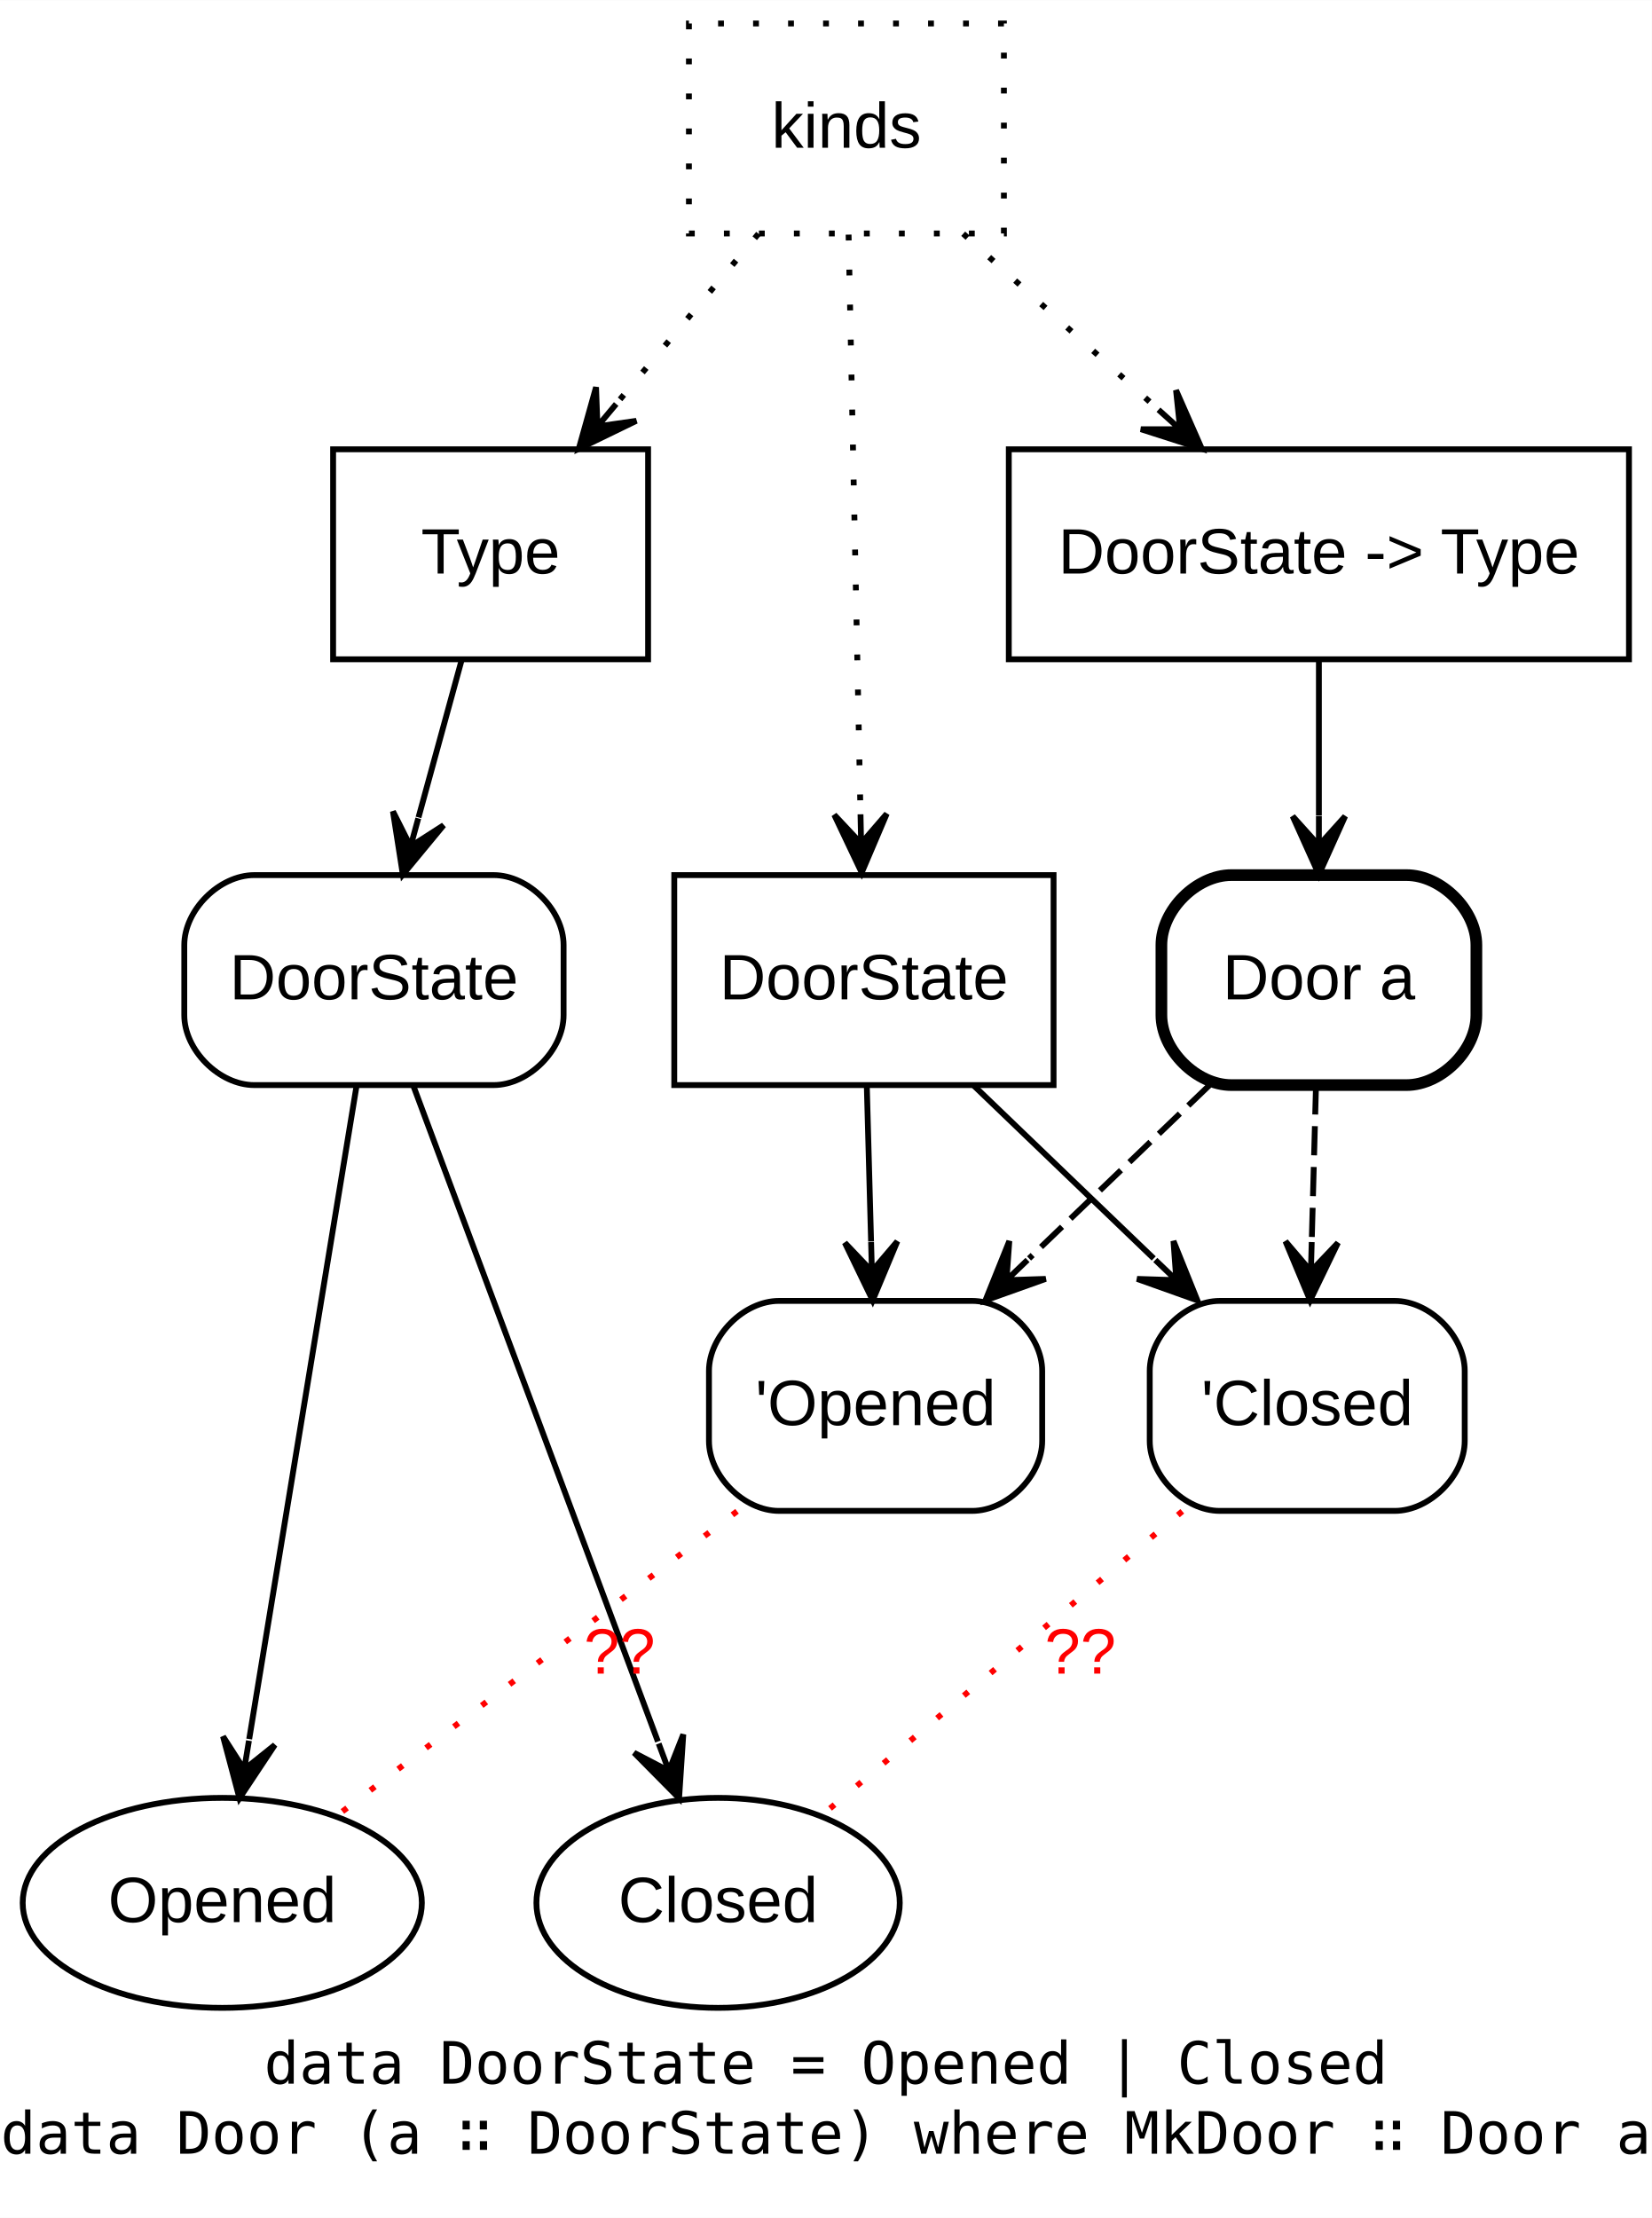
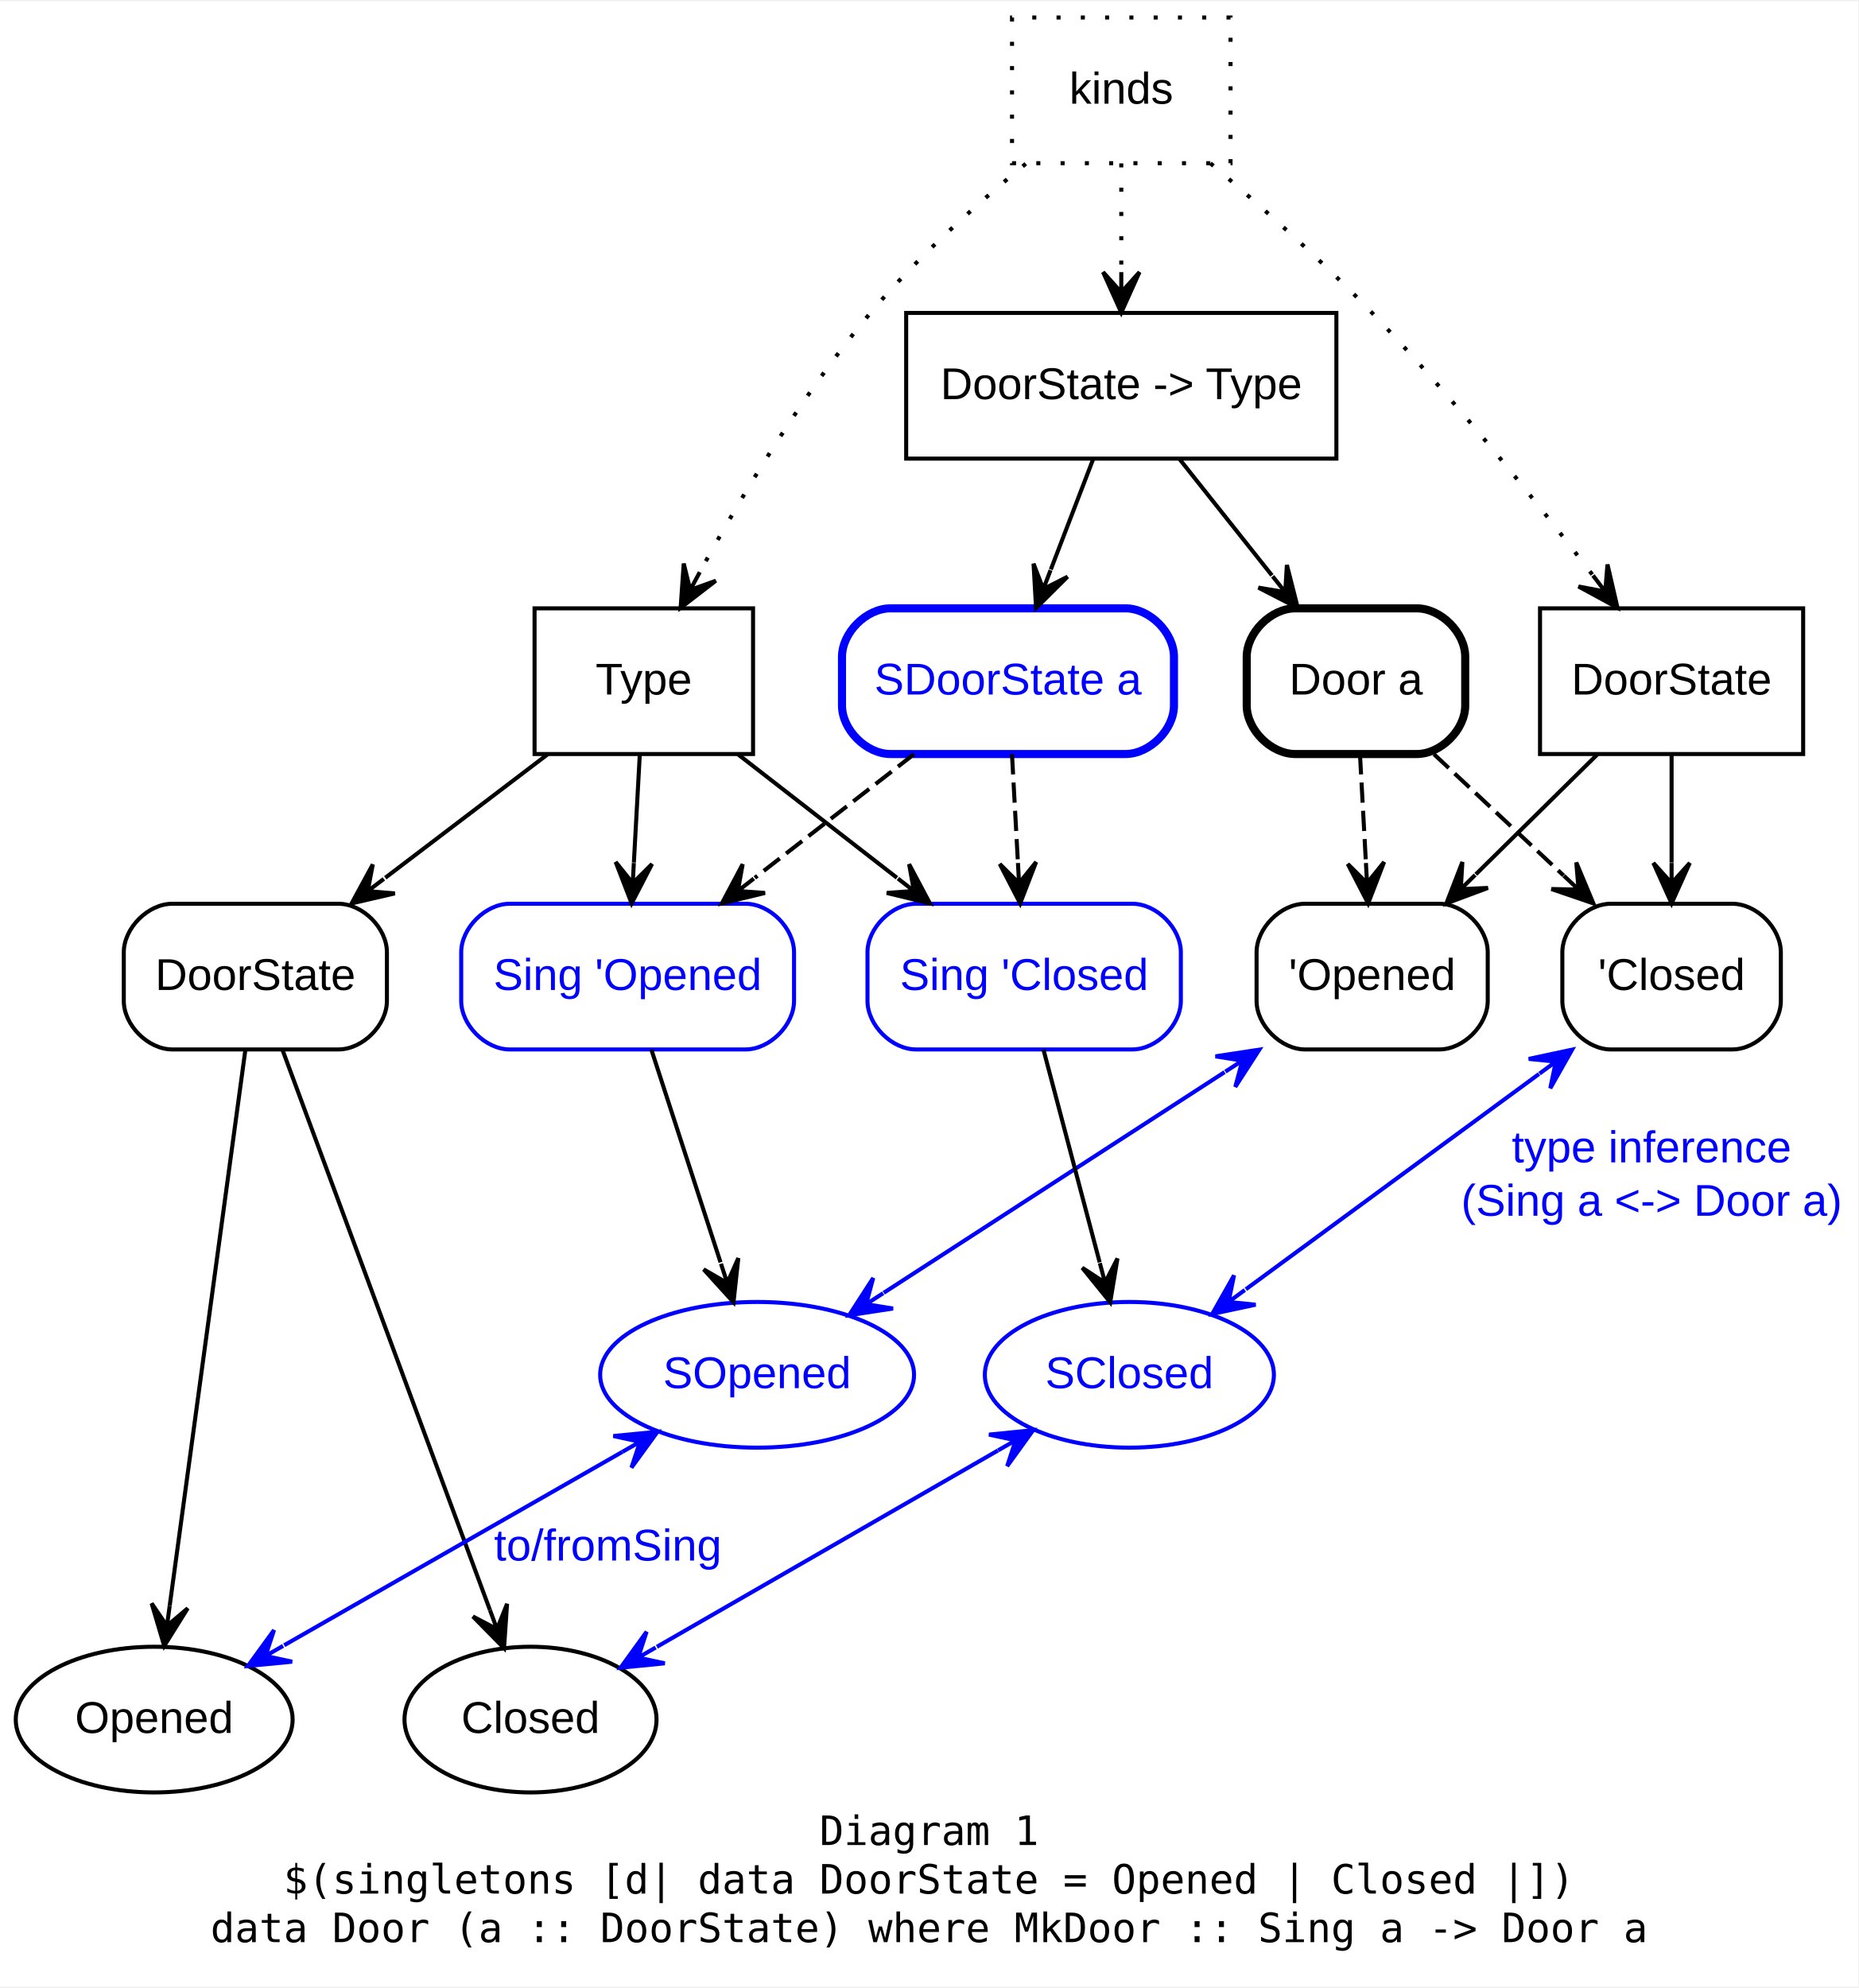
- <svg xmlns="http://www.w3.org/2000/svg" width="283pt" height="380pt" viewBox="0.00 0.00 283.19 380.20">
-   <g id="graph0" class="graph" transform="scale(1 1) rotate(0) translate(4 376.2)">
-     <polygon fill="#ffffff" stroke="transparent" points="-4,4 -4,-376.2 279.187,-376.2 279.187,4 -4,4" />
-     <text text-anchor="middle" x="137.594" y="-19" font-family="monospace" font-size="10.00" fill="#000000">data DoorState = Opened | Closed</text>
-     <text text-anchor="middle" x="137.594" y="-7" font-family="monospace" font-size="10.00" fill="#000000">data Door (a ∷ DoorState) where MkDoor ∷ Door a</text>
+ <svg xmlns="http://www.w3.org/2000/svg" width="459pt" height="491pt" viewBox="0.00 0.00 459.24 490.60">
+   <g id="graph0" class="graph" transform="scale(1 1) rotate(0) translate(4 486.6)">
+     <polygon fill="#ffffff" stroke="transparent" points="-4,4 -4,-486.6 455.235,-486.6 455.235,4 -4,4" />
+     <text text-anchor="middle" x="225.618" y="-31" font-family="monospace" font-size="10.00" fill="#000000">Diagram 1</text>
+     <text text-anchor="middle" x="225.618" y="-19" font-family="monospace" font-size="10.00" fill="#000000">$(singletons [d| data DoorState = Opened | Closed |])</text>
+     <text text-anchor="middle" x="225.618" y="-7" font-family="monospace" font-size="10.00" fill="#000000">data Door (a :: DoorState) where MkDoor :: Sing a -&gt; Door a</text>
    <g id="node1" class="node">
-       <path fill="none" stroke="#000000" d="M80.621,-226.2C80.621,-226.2 39.593,-226.2 39.593,-226.2 33.593,-226.2 27.593,-220.2 27.593,-214.2 27.593,-214.2 27.593,-202.2 27.593,-202.2 27.593,-196.2 33.593,-190.2 39.593,-190.2 39.593,-190.2 80.621,-190.2 80.621,-190.2 86.621,-190.2 92.621,-196.2 92.621,-202.2 92.621,-202.2 92.621,-214.2 92.621,-214.2 92.621,-220.2 86.621,-226.2 80.621,-226.2" />
-       <text text-anchor="middle" x="60.107" y="-204.9" font-family="arial" font-size="11.00" fill="#000000">DoorState</text>
+       <path fill="none" stroke="#000000" d="M79.621,-263.6C79.621,-263.6 38.593,-263.6 38.593,-263.6 32.593,-263.6 26.593,-257.6 26.593,-251.6 26.593,-251.6 26.593,-239.6 26.593,-239.6 26.593,-233.6 32.593,-227.6 38.593,-227.6 38.593,-227.6 79.621,-227.6 79.621,-227.6 85.621,-227.6 91.621,-233.6 91.621,-239.6 91.621,-239.6 91.621,-251.6 91.621,-251.6 91.621,-257.6 85.621,-263.6 79.621,-263.6" />
+       <text text-anchor="middle" x="59.107" y="-242.3" font-family="arial" font-size="11.00" fill="#000000">DoorState</text>
    </g>
    <g id="node2" class="node">
-       <ellipse fill="none" stroke="#000000" cx="34.107" cy="-50" rx="34.214" ry="18" />
-       <text text-anchor="middle" x="34.107" y="-46.7" font-family="arial" font-size="11.00" fill="#000000">Opened</text>
+       <ellipse fill="none" stroke="#000000" cx="34.107" cy="-62" rx="34.214" ry="18" />
+       <text text-anchor="middle" x="34.107" y="-58.7" font-family="arial" font-size="11.00" fill="#000000">Opened</text>
    </g>
    <g id="edge1" class="edge">
-       <path fill="none" stroke="#000000" d="M57.124,-190.052C52.618,-162.636 44.038,-110.429 38.722,-78.081" />
-       <polygon fill="#000000" stroke="#000000" points="37.055,-67.936 43.117,-77.074 37.866,-72.87 38.676,-77.803 38.676,-77.803 38.676,-77.803 37.866,-72.87 34.236,-78.533 37.055,-67.936 37.055,-67.936" />
+       <path fill="none" stroke="#000000" d="M56.618,-227.325C52.238,-195.156 43.125,-128.228 37.937,-90.13" />
+       <polygon fill="#000000" stroke="#000000" points="36.585,-80.202 42.394,-89.503 37.26,-85.156 37.935,-90.11 37.935,-90.11 37.935,-90.11 37.26,-85.156 33.476,-90.717 36.585,-80.202 36.585,-80.202" />
    </g>
    <g id="node3" class="node">
-       <ellipse fill="none" stroke="#000000" cx="119.107" cy="-50" rx="31.145" ry="18" />
-       <text text-anchor="middle" x="119.107" y="-46.7" font-family="arial" font-size="11.00" fill="#000000">Closed</text>
+       <ellipse fill="none" stroke="#000000" cx="127.107" cy="-62" rx="31.145" ry="18" />
+       <text text-anchor="middle" x="127.107" y="-58.7" font-family="arial" font-size="11.00" fill="#000000">Closed</text>
    </g>
    <g id="edge2" class="edge">
-       <path fill="none" stroke="#000000" d="M66.875,-190.052C77.144,-162.516 96.74,-109.975 108.791,-77.66" />
-       <polygon fill="#000000" stroke="#000000" points="112.418,-67.936 113.14,-78.878 110.671,-72.621 108.923,-77.305 108.923,-77.305 108.923,-77.305 110.671,-72.621 104.707,-75.733 112.418,-67.936 112.418,-67.936" />
+       <path fill="none" stroke="#000000" d="M65.876,-227.325C77.902,-194.852 103.048,-126.96 117.086,-89.058" />
+       <polygon fill="#000000" stroke="#000000" points="120.566,-79.662 121.312,-90.602 118.829,-84.35 117.092,-89.039 117.092,-89.039 117.092,-89.039 118.829,-84.35 112.873,-87.476 120.566,-79.662 120.566,-79.662" />
    </g>
    <g id="node4" class="node">
-       <polygon fill="none" stroke="#000000" points="176.621,-226.2 111.593,-226.2 111.593,-190.2 176.621,-190.2 176.621,-226.2" />
-       <text text-anchor="middle" x="144.107" y="-204.9" font-family="arial" font-size="11.00" fill="#000000">DoorState</text>
+       <polygon fill="none" stroke="#000000" points="441.621,-336.6 376.593,-336.6 376.593,-300.6 441.621,-300.6 441.621,-336.6" />
+       <text text-anchor="middle" x="409.107" y="-315.3" font-family="arial" font-size="11.00" fill="#000000">DoorState</text>
    </g>
    <g id="node5" class="node">
-       <path fill="none" stroke="#000000" d="M162.67,-153.2C162.67,-153.2 129.544,-153.2 129.544,-153.2 123.544,-153.2 117.544,-147.2 117.544,-141.2 117.544,-141.2 117.544,-129.2 117.544,-129.2 117.544,-123.2 123.544,-117.2 129.544,-117.2 129.544,-117.2 162.67,-117.2 162.67,-117.2 168.67,-117.2 174.67,-123.2 174.67,-129.2 174.67,-129.2 174.67,-141.2 174.67,-141.2 174.67,-147.2 168.67,-153.2 162.67,-153.2" />
-       <text text-anchor="middle" x="146.107" y="-131.9" font-family="arial" font-size="11.00" fill="#000000">'Opened</text>
+       <path fill="none" stroke="#000000" d="M351.67,-263.6C351.67,-263.6 318.544,-263.6 318.544,-263.6 312.544,-263.6 306.544,-257.6 306.544,-251.6 306.544,-251.6 306.544,-239.6 306.544,-239.6 306.544,-233.6 312.544,-227.6 318.544,-227.6 318.544,-227.6 351.67,-227.6 351.67,-227.6 357.67,-227.6 363.67,-233.6 363.67,-239.6 363.67,-239.6 363.67,-251.6 363.67,-251.6 363.67,-257.6 357.67,-263.6 351.67,-263.6" />
+       <text text-anchor="middle" x="335.107" y="-242.3" font-family="arial" font-size="11.00" fill="#000000">'Opened</text>
    </g>
    <g id="edge3" class="edge">
-       <path fill="none" stroke="#000000" d="M144.601,-190.155C144.822,-182.083 145.088,-172.376 145.335,-163.382" />
-       <polygon fill="#000000" stroke="#000000" points="145.611,-153.29 149.836,-163.41 145.474,-158.288 145.337,-163.287 145.337,-163.287 145.337,-163.287 145.474,-158.288 140.839,-163.163 145.611,-153.29 145.611,-153.29" />
+       <path fill="none" stroke="#000000" d="M390.815,-300.555C381.743,-291.605 370.634,-280.647 360.73,-270.877" />
+       <polygon fill="#000000" stroke="#000000" points="353.445,-263.69 363.724,-267.51 357.005,-267.202 360.564,-270.713 360.564,-270.713 360.564,-270.713 357.005,-267.202 357.404,-273.917 353.445,-263.69 353.445,-263.69" />
    </g>
    <g id="node6" class="node">
-       <path fill="none" stroke="#000000" d="M235.107,-153.2C235.107,-153.2 205.107,-153.2 205.107,-153.2 199.107,-153.2 193.107,-147.2 193.107,-141.2 193.107,-141.2 193.107,-129.2 193.107,-129.2 193.107,-123.2 199.107,-117.2 205.107,-117.2 205.107,-117.2 235.107,-117.2 235.107,-117.2 241.107,-117.2 247.107,-123.2 247.107,-129.2 247.107,-129.2 247.107,-141.2 247.107,-141.2 247.107,-147.2 241.107,-153.2 235.107,-153.2" />
-       <text text-anchor="middle" x="220.107" y="-131.9" font-family="arial" font-size="11.00" fill="#000000">'Closed</text>
+       <path fill="none" stroke="#000000" d="M424.107,-263.6C424.107,-263.6 394.107,-263.6 394.107,-263.6 388.107,-263.6 382.107,-257.6 382.107,-251.6 382.107,-251.6 382.107,-239.6 382.107,-239.6 382.107,-233.6 388.107,-227.6 394.107,-227.6 394.107,-227.6 424.107,-227.6 424.107,-227.6 430.107,-227.6 436.107,-233.6 436.107,-239.6 436.107,-239.6 436.107,-251.6 436.107,-251.6 436.107,-257.6 430.107,-263.6 424.107,-263.6" />
+       <text text-anchor="middle" x="409.107" y="-242.3" font-family="arial" font-size="11.00" fill="#000000">'Closed</text>
    </g>
    <g id="edge4" class="edge">
-       <path fill="none" stroke="#000000" d="M162.893,-190.155C172.211,-181.205 183.62,-170.247 193.791,-160.477" />
-       <polygon fill="#000000" stroke="#000000" points="201.273,-153.29 197.178,-163.463 197.667,-156.754 194.061,-160.218 194.061,-160.218 194.061,-160.218 197.667,-156.754 190.944,-156.972 201.273,-153.29 201.273,-153.29" />
+       <path fill="none" stroke="#000000" d="M409.107,-300.555C409.107,-292.483 409.107,-282.776 409.107,-273.782" />
+       <polygon fill="#000000" stroke="#000000" points="409.107,-263.69 413.607,-273.69 409.107,-268.69 409.107,-273.69 409.107,-273.69 409.107,-273.69 409.107,-268.69 404.607,-273.69 409.107,-263.69 409.107,-263.69" />
+     </g>
+     <g id="node14" class="node">
+       <ellipse fill="none" stroke="#0000ff" cx="183.107" cy="-147.2" rx="38.791" ry="18" />
+       <text text-anchor="middle" x="183.107" y="-143.9" font-family="arial" font-size="11.00" fill="#0000ff">SOpened</text>
+     </g>
+     <g id="edge19" class="edge">
+       <path fill="none" stroke="#0000ff" d="M298.638,-221.991C272.934,-205.351 238.87,-183.299 214.4,-167.458" />
+       <polygon fill="#0000ff" stroke="#0000ff" points="307.228,-227.552 296.388,-225.895 303.031,-224.835 298.833,-222.118 298.833,-222.118 298.833,-222.118 303.031,-224.835 301.279,-218.34 307.228,-227.552 307.228,-227.552" />
+       <polygon fill="#0000ff" stroke="#0000ff" points="205.853,-161.925 216.693,-163.582 210.05,-164.642 214.247,-167.359 214.247,-167.359 214.247,-167.359 210.05,-164.642 211.802,-171.137 205.853,-161.925 205.853,-161.925" />
+     </g>
+     <g id="node15" class="node">
+       <ellipse fill="none" stroke="#0000ff" cx="275.107" cy="-147.2" rx="35.722" ry="18" />
+       <text text-anchor="middle" x="275.107" y="-143.9" font-family="arial" font-size="11.00" fill="#0000ff">SClosed</text>
+     </g>
+     <g id="edge20" class="edge">
+       <path fill="none" stroke="#0000ff" d="M376.347,-221.543C354.181,-205.267 325.179,-183.969 303.899,-168.343" />
+       <polygon fill="#0000ff" stroke="#0000ff" points="384.529,-227.552 373.805,-225.26 380.499,-224.593 376.469,-221.633 376.469,-221.633 376.469,-221.633 380.499,-224.593 379.132,-218.006 384.529,-227.552 384.529,-227.552" />
+       <polygon fill="#0000ff" stroke="#0000ff" points="295.582,-162.235 306.305,-164.527 299.612,-165.195 303.642,-168.154 303.642,-168.154 303.642,-168.154 299.612,-165.195 300.978,-171.781 295.582,-162.235 295.582,-162.235" />
+       <text text-anchor="middle" x="404.171" y="-199.7" font-family="arial" font-size="11.00" fill="#0000ff">type inference</text>
+       <text text-anchor="middle" x="404.171" y="-186.5" font-family="arial" font-size="11.00" fill="#0000ff">(Sing a &lt;-&gt; Door a)</text>
+     </g>
+     <g id="node7" class="node">
+       <path fill="none" stroke="#000000" stroke-width="2" d="M346.107,-336.6C346.107,-336.6 316.107,-336.6 316.107,-336.6 310.107,-336.6 304.107,-330.6 304.107,-324.6 304.107,-324.6 304.107,-312.6 304.107,-312.6 304.107,-306.6 310.107,-300.6 316.107,-300.6 316.107,-300.6 346.107,-300.6 346.107,-300.6 352.107,-300.6 358.107,-306.6 358.107,-312.6 358.107,-312.6 358.107,-324.6 358.107,-324.6 358.107,-330.6 352.107,-336.6 346.107,-336.6" />
+       <text text-anchor="middle" x="331.107" y="-315.3" font-family="arial" font-size="11.00" fill="#000000">Door a</text>
+     </g>
+     <g id="edge5" class="edge">
+       <path fill="none" stroke="#000000" stroke-dasharray="5,2" d="M332.096,-300.555C332.538,-292.483 333.07,-282.776 333.563,-273.782" />
+       <polygon fill="#000000" stroke="#000000" points="334.116,-263.69 338.062,-273.922 333.842,-268.683 333.568,-273.675 333.568,-273.675 333.568,-273.675 333.842,-268.683 329.075,-273.429 334.116,-263.69 334.116,-263.69" />
+     </g>
+     <g id="edge6" class="edge">
+       <path fill="none" stroke="#000000" stroke-dasharray="5,2" d="M350.388,-300.555C360.044,-291.518 371.889,-280.432 382.405,-270.59" />
+       <polygon fill="#000000" stroke="#000000" points="389.777,-263.69 385.551,-273.809 386.127,-267.107 382.476,-270.524 382.476,-270.524 382.476,-270.524 386.127,-267.107 379.401,-267.238 389.777,-263.69 389.777,-263.69" />
+     </g>
+     <g id="node8" class="node">
+       <polygon fill="none" stroke="#000000" points="182.107,-336.6 128.107,-336.6 128.107,-300.6 182.107,-300.6 182.107,-336.6" />
+       <text text-anchor="middle" x="155.107" y="-315.3" font-family="arial" font-size="11.00" fill="#000000">Type</text>
+     </g>
+     <g id="edge7" class="edge">
+       <path fill="none" stroke="#000000" d="M131.377,-300.555C119.261,-291.342 104.346,-280.001 91.218,-270.018" />
+       <polygon fill="#000000" stroke="#000000" points="82.897,-263.69 93.581,-266.161 86.877,-266.717 90.857,-269.743 90.857,-269.743 90.857,-269.743 86.877,-266.717 88.133,-273.325 82.897,-263.69 82.897,-263.69" />
+     </g>
+     <g id="node12" class="node">
+       <path fill="none" stroke="#0000ff" d="M180.233,-263.6C180.233,-263.6 121.981,-263.6 121.981,-263.6 115.981,-263.6 109.981,-257.6 109.981,-251.6 109.981,-251.6 109.981,-239.6 109.981,-239.6 109.981,-233.6 115.981,-227.6 121.981,-227.6 121.981,-227.6 180.233,-227.6 180.233,-227.6 186.233,-227.6 192.233,-233.6 192.233,-239.6 192.233,-239.6 192.233,-251.6 192.233,-251.6 192.233,-257.6 186.233,-263.6 180.233,-263.6" />
+       <text text-anchor="middle" x="151.107" y="-242.3" font-family="arial" font-size="11.00" fill="#0000ff">Sing 'Opened</text>
+     </g>
+     <g id="edge17" class="edge">
+       <path fill="none" stroke="#000000" d="M154.118,-300.555C153.676,-292.483 153.144,-282.776 152.651,-273.782" />
+       <polygon fill="#000000" stroke="#000000" points="152.098,-263.69 157.139,-273.429 152.372,-268.683 152.645,-273.675 152.645,-273.675 152.645,-273.675 152.372,-268.683 148.152,-273.922 152.098,-263.69 152.098,-263.69" />
+     </g>
+     <g id="node13" class="node">
+       <path fill="none" stroke="#0000ff" d="M275.827,-263.6C275.827,-263.6 222.387,-263.6 222.387,-263.6 216.387,-263.6 210.387,-257.6 210.387,-251.6 210.387,-251.6 210.387,-239.6 210.387,-239.6 210.387,-233.6 216.387,-227.6 222.387,-227.6 222.387,-227.6 275.827,-227.6 275.827,-227.6 281.827,-227.6 287.827,-233.6 287.827,-239.6 287.827,-239.6 287.827,-251.6 287.827,-251.6 287.827,-257.6 281.827,-263.6 275.827,-263.6" />
+       <text text-anchor="middle" x="249.107" y="-242.3" font-family="arial" font-size="11.00" fill="#0000ff">Sing 'Closed</text>
+     </g>
+     <g id="edge18" class="edge">
+       <path fill="none" stroke="#000000" d="M178.343,-300.555C190.206,-291.342 204.81,-280.001 217.665,-270.018" />
+       <polygon fill="#000000" stroke="#000000" points="225.812,-263.69 220.675,-273.378 221.863,-266.757 217.914,-269.824 217.914,-269.824 217.914,-269.824 221.863,-266.757 215.154,-266.27 225.812,-263.69 225.812,-263.69" />
+     </g>
+     <g id="node9" class="node">
+       <polygon fill="none" stroke="#000000" points="326.267,-409.6 219.946,-409.6 219.946,-373.6 326.267,-373.6 326.267,-409.6" />
+       <text text-anchor="middle" x="273.107" y="-388.3" font-family="arial" font-size="11.00" fill="#000000">DoorState -&gt; Type</text>
+     </g>
+     <g id="edge8" class="edge">
+       <path fill="none" stroke="#000000" d="M287.444,-373.555C294.346,-364.869 302.751,-354.29 310.337,-344.742" />
+       <polygon fill="#000000" stroke="#000000" points="316.734,-336.69 314.036,-347.319 313.623,-340.605 310.513,-344.52 310.513,-344.52 310.513,-344.52 313.623,-340.605 306.99,-341.721 316.734,-336.69 316.734,-336.69" />
+     </g>
+     <g id="node11" class="node">
+       <path fill="none" stroke="#0000ff" stroke-width="2" d="M274.127,-336.6C274.127,-336.6 216.087,-336.6 216.087,-336.6 210.087,-336.6 204.087,-330.6 204.087,-324.6 204.087,-324.6 204.087,-312.6 204.087,-312.6 204.087,-306.6 210.087,-300.6 216.087,-300.6 216.087,-300.6 274.127,-300.6 274.127,-300.6 280.127,-300.6 286.127,-306.6 286.127,-312.6 286.127,-312.6 286.127,-324.6 286.127,-324.6 286.127,-330.6 280.127,-336.6 274.127,-336.6" />
+       <text text-anchor="middle" x="245.107" y="-315.3" font-family="arial" font-size="11.00" fill="#0000ff">SDoorState a</text>
+     </g>
+     <g id="edge16" class="edge">
+       <path fill="none" stroke="#000000" d="M266.186,-373.555C263.022,-365.307 259.204,-355.354 255.692,-346.196" />
+       <polygon fill="#000000" stroke="#000000" points="252.046,-336.69 259.829,-344.416 253.836,-341.359 255.627,-346.027 255.627,-346.027 255.627,-346.027 253.836,-341.359 251.425,-347.639 252.046,-336.69 252.046,-336.69" />
+     </g>
+     <g id="node10" class="node">
+       <polygon fill="none" stroke="#000000" stroke-dasharray="1,5" points="300.107,-482.6 246.107,-482.6 246.107,-446.6 300.107,-446.6 300.107,-482.6" />
+       <text text-anchor="middle" x="273.107" y="-461.3" font-family="arial" font-size="11.00" fill="#000000">kinds</text>
+     </g>
+     <g id="edge10" class="edge">
+       <path fill="none" stroke="#000000" stroke-dasharray="1,5" d="M295.131,-446.584C307.35,-436.22 322.565,-422.692 335.107,-409.6 354.896,-388.943 375.251,-363.553 389.591,-344.846" />
+       <polygon fill="#000000" stroke="#000000" points="395.733,-336.762 393.266,-347.447 392.708,-340.744 389.683,-344.725 389.683,-344.725 389.683,-344.725 392.708,-340.744 386.1,-342.003 395.733,-336.762 395.733,-336.762" />
+     </g>
+     <g id="edge9" class="edge">
+       <path fill="none" stroke="#000000" stroke-dasharray="1,5" d="M249.506,-446.465C237.244,-436.381 222.487,-423.154 211.107,-409.6 194.475,-389.789 179.347,-364.561 169.019,-345.695" />
+       <polygon fill="#000000" stroke="#000000" points="164.211,-336.734 172.904,-343.419 166.575,-341.14 168.939,-345.546 168.939,-345.546 168.939,-345.546 166.575,-341.14 164.974,-347.674 164.211,-336.734 164.211,-336.734" />
+     </g>
+     <g id="edge11" class="edge">
+       <path fill="none" stroke="#000000" stroke-dasharray="1,5" d="M273.107,-446.555C273.107,-438.483 273.107,-428.776 273.107,-419.782" />
+       <polygon fill="#000000" stroke="#000000" points="273.107,-409.69 277.607,-419.69 273.107,-414.69 273.107,-419.69 273.107,-419.69 273.107,-419.69 273.107,-414.69 268.607,-419.69 273.107,-409.69 273.107,-409.69" />
    </g>
    <g id="edge12" class="edge">
-       <path fill="none" stroke="#ff0000" stroke-dasharray="1,5" d="M122.355,-117.131C101.935,-101.598 72.838,-79.463 53.72,-64.92" />
-       <text text-anchor="middle" x="102.222" y="-89.3" font-family="arial" font-size="11.00" fill="#ff0000">??</text>
+       <path fill="none" stroke="#000000" stroke-dasharray="5,2" d="M221.871,-300.555C210.008,-291.342 195.404,-280.001 182.549,-270.018" />
+       <polygon fill="#000000" stroke="#000000" points="174.401,-263.69 185.06,-266.27 178.35,-266.757 182.299,-269.824 182.299,-269.824 182.299,-269.824 178.35,-266.757 179.539,-273.378 174.401,-263.69 174.401,-263.69" />
    </g>
    <g id="edge13" class="edge">
-       <path fill="none" stroke="#ff0000" stroke-dasharray="1,5" d="M198.687,-117.131C180.274,-101.598 154.034,-79.463 136.794,-64.92" />
-       <text text-anchor="middle" x="181.222" y="-89.3" font-family="arial" font-size="11.00" fill="#ff0000">??</text>
+       <path fill="none" stroke="#000000" stroke-dasharray="5,2" d="M246.096,-300.555C246.538,-292.483 247.07,-282.776 247.563,-273.782" />
+       <polygon fill="#000000" stroke="#000000" points="248.116,-263.69 252.062,-273.922 247.842,-268.683 247.569,-273.675 247.569,-273.675 247.569,-273.675 247.842,-268.683 243.075,-273.429 248.116,-263.69 248.116,-263.69" />
    </g>
-     <g id="node7" class="node">
-       <path fill="none" stroke="#000000" stroke-width="2" d="M237.107,-226.2C237.107,-226.2 207.107,-226.2 207.107,-226.2 201.107,-226.2 195.107,-220.2 195.107,-214.2 195.107,-214.2 195.107,-202.2 195.107,-202.2 195.107,-196.2 201.107,-190.2 207.107,-190.2 207.107,-190.2 237.107,-190.2 237.107,-190.2 243.107,-190.2 249.107,-196.2 249.107,-202.2 249.107,-202.2 249.107,-214.2 249.107,-214.2 249.107,-220.2 243.107,-226.2 237.107,-226.2" />
-       <text text-anchor="middle" x="222.107" y="-204.9" font-family="arial" font-size="11.00" fill="#000000">Door a</text>
+     <g id="edge14" class="edge">
+       <path fill="none" stroke="#000000" d="M156.976,-227.552C161.758,-212.849 168.59,-191.841 174.069,-174.993" />
+       <polygon fill="#000000" stroke="#000000" points="177.275,-165.134 178.462,-176.035 175.728,-169.888 174.182,-174.643 174.182,-174.643 174.182,-174.643 175.728,-169.888 169.903,-173.252 177.275,-165.134 177.275,-165.134" />
    </g>
-     <g id="edge5" class="edge">
-       <path fill="none" stroke="#000000" stroke-dasharray="5,2" d="M203.32,-190.155C194.003,-181.205 182.594,-170.247 172.423,-160.477" />
-       <polygon fill="#000000" stroke="#000000" points="164.941,-153.29 175.27,-156.972 168.547,-156.754 172.153,-160.218 172.153,-160.218 172.153,-160.218 168.547,-156.754 169.035,-163.463 164.941,-153.29 164.941,-153.29" />
+     <g id="edge15" class="edge">
+       <path fill="none" stroke="#000000" d="M253.876,-227.552C257.761,-212.849 263.312,-191.841 267.763,-174.993" />
+       <polygon fill="#000000" stroke="#000000" points="270.368,-165.134 272.164,-175.952 269.091,-169.968 267.814,-174.802 267.814,-174.802 267.814,-174.802 269.091,-169.968 263.463,-173.652 270.368,-165.134 270.368,-165.134" />
    </g>
-     <g id="edge6" class="edge">
-       <path fill="none" stroke="#000000" stroke-dasharray="5,2" d="M221.613,-190.155C221.391,-182.083 221.125,-172.376 220.879,-163.382" />
-       <polygon fill="#000000" stroke="#000000" points="220.603,-153.29 225.375,-163.163 220.739,-158.288 220.876,-163.287 220.876,-163.287 220.876,-163.287 220.739,-158.288 216.378,-163.41 220.603,-153.29 220.603,-153.29" />
+     <g id="edge21" class="edge">
+       <path fill="none" stroke="#0000ff" d="M149.801,-128.155C124.847,-113.886 90.901,-94.475 66.236,-80.372" />
+       <polygon fill="#0000ff" stroke="#0000ff" points="158.503,-133.131 147.588,-132.073 154.162,-130.649 149.822,-128.167 149.822,-128.167 149.822,-128.167 154.162,-130.649 152.055,-124.26 158.503,-133.131 158.503,-133.131" />
+       <polygon fill="#0000ff" stroke="#0000ff" points="57.276,-75.248 68.191,-76.306 61.616,-77.73 65.957,-80.212 65.957,-80.212 65.957,-80.212 61.616,-77.73 63.723,-84.119 57.276,-75.248 57.276,-75.248" />
+       <text text-anchor="middle" x="146.222" y="-101.3" font-family="arial" font-size="11.00" fill="#0000ff">to/fromSing</text>
    </g>
-     <g id="node8" class="node">
-       <polygon fill="none" stroke="#000000" points="107.107,-299.2 53.107,-299.2 53.107,-263.2 107.107,-263.2 107.107,-299.2" />
-       <text text-anchor="middle" x="80.107" y="-277.9" font-family="arial" font-size="11.00" fill="#000000">Type</text>
-     </g>
-     <g id="edge7" class="edge">
-       <path fill="none" stroke="#000000" d="M75.163,-263.155C72.927,-254.995 70.234,-245.165 67.748,-236.089" />
-       <polygon fill="#000000" stroke="#000000" points="65.063,-226.29 72.046,-234.746 66.384,-231.113 67.706,-235.935 67.706,-235.935 67.706,-235.935 66.384,-231.113 63.366,-237.124 65.063,-226.29 65.063,-226.29" />
-     </g>
-     <g id="node9" class="node">
-       <polygon fill="none" stroke="#000000" points="275.267,-299.2 168.946,-299.2 168.946,-263.2 275.267,-263.2 275.267,-299.2" />
-       <text text-anchor="middle" x="222.107" y="-277.9" font-family="arial" font-size="11.00" fill="#000000">DoorState -&gt; Type</text>
-     </g>
-     <g id="edge8" class="edge">
-       <path fill="none" stroke="#000000" d="M222.107,-263.155C222.107,-255.083 222.107,-245.376 222.107,-236.382" />
-       <polygon fill="#000000" stroke="#000000" points="222.107,-226.29 226.607,-236.29 222.107,-231.29 222.107,-236.29 222.107,-236.29 222.107,-236.29 222.107,-231.29 217.607,-236.29 222.107,-226.29 222.107,-226.29" />
-     </g>
-     <g id="node10" class="node">
-       <polygon fill="none" stroke="#000000" stroke-dasharray="1,5" points="168.107,-372.2 114.107,-372.2 114.107,-336.2 168.107,-336.2 168.107,-372.2" />
-       <text text-anchor="middle" x="141.107" y="-350.9" font-family="arial" font-size="11.00" fill="#000000">kinds</text>
-     </g>
-     <g id="edge10" class="edge">
-       <path fill="none" stroke="#000000" stroke-dasharray="1,5" d="M141.481,-336.004C141.993,-311.087 142.917,-266.094 143.522,-236.688" />
-       <polygon fill="#000000" stroke="#000000" points="143.728,-226.625 148.022,-236.715 143.626,-231.624 143.523,-236.623 143.523,-236.623 143.523,-236.623 143.626,-231.624 139.024,-236.53 143.728,-226.625 143.728,-226.625" />
-     </g>
-     <g id="edge9" class="edge">
-       <path fill="none" stroke="#000000" stroke-dasharray="1,5" d="M126.028,-336.155C118.697,-327.381 109.751,-316.676 101.71,-307.053" />
-       <polygon fill="#000000" stroke="#000000" points="95.224,-299.29 105.089,-304.079 98.43,-303.127 101.636,-306.964 101.636,-306.964 101.636,-306.964 98.43,-303.127 98.183,-309.849 95.224,-299.29 95.224,-299.29" />
-     </g>
-     <g id="edge11" class="edge">
-       <path fill="none" stroke="#000000" stroke-dasharray="1,5" d="M161.129,-336.155C171.157,-327.118 183.458,-316.032 194.378,-306.19" />
-       <polygon fill="#000000" stroke="#000000" points="202.034,-299.29 197.618,-309.328 198.32,-302.638 194.606,-305.985 194.606,-305.985 194.606,-305.985 198.32,-302.638 191.593,-302.642 202.034,-299.29 202.034,-299.29" />
+     <g id="edge22" class="edge">
+       <path fill="none" stroke="#0000ff" d="M242.604,-128.489C217.538,-114.059 183.084,-94.225 158.342,-79.981" />
+       <polygon fill="#0000ff" stroke="#0000ff" points="251.328,-133.511 240.417,-132.422 246.995,-131.017 242.662,-128.522 242.662,-128.522 242.662,-128.522 246.995,-131.017 244.907,-124.622 251.328,-133.511 251.328,-133.511" />
+       <polygon fill="#0000ff" stroke="#0000ff" points="149.374,-74.819 160.286,-75.908 153.707,-77.313 158.041,-79.808 158.041,-79.808 158.041,-79.808 153.707,-77.313 155.796,-83.708 149.374,-74.819 149.374,-74.819" />
    </g>
  </g>
</svg>
